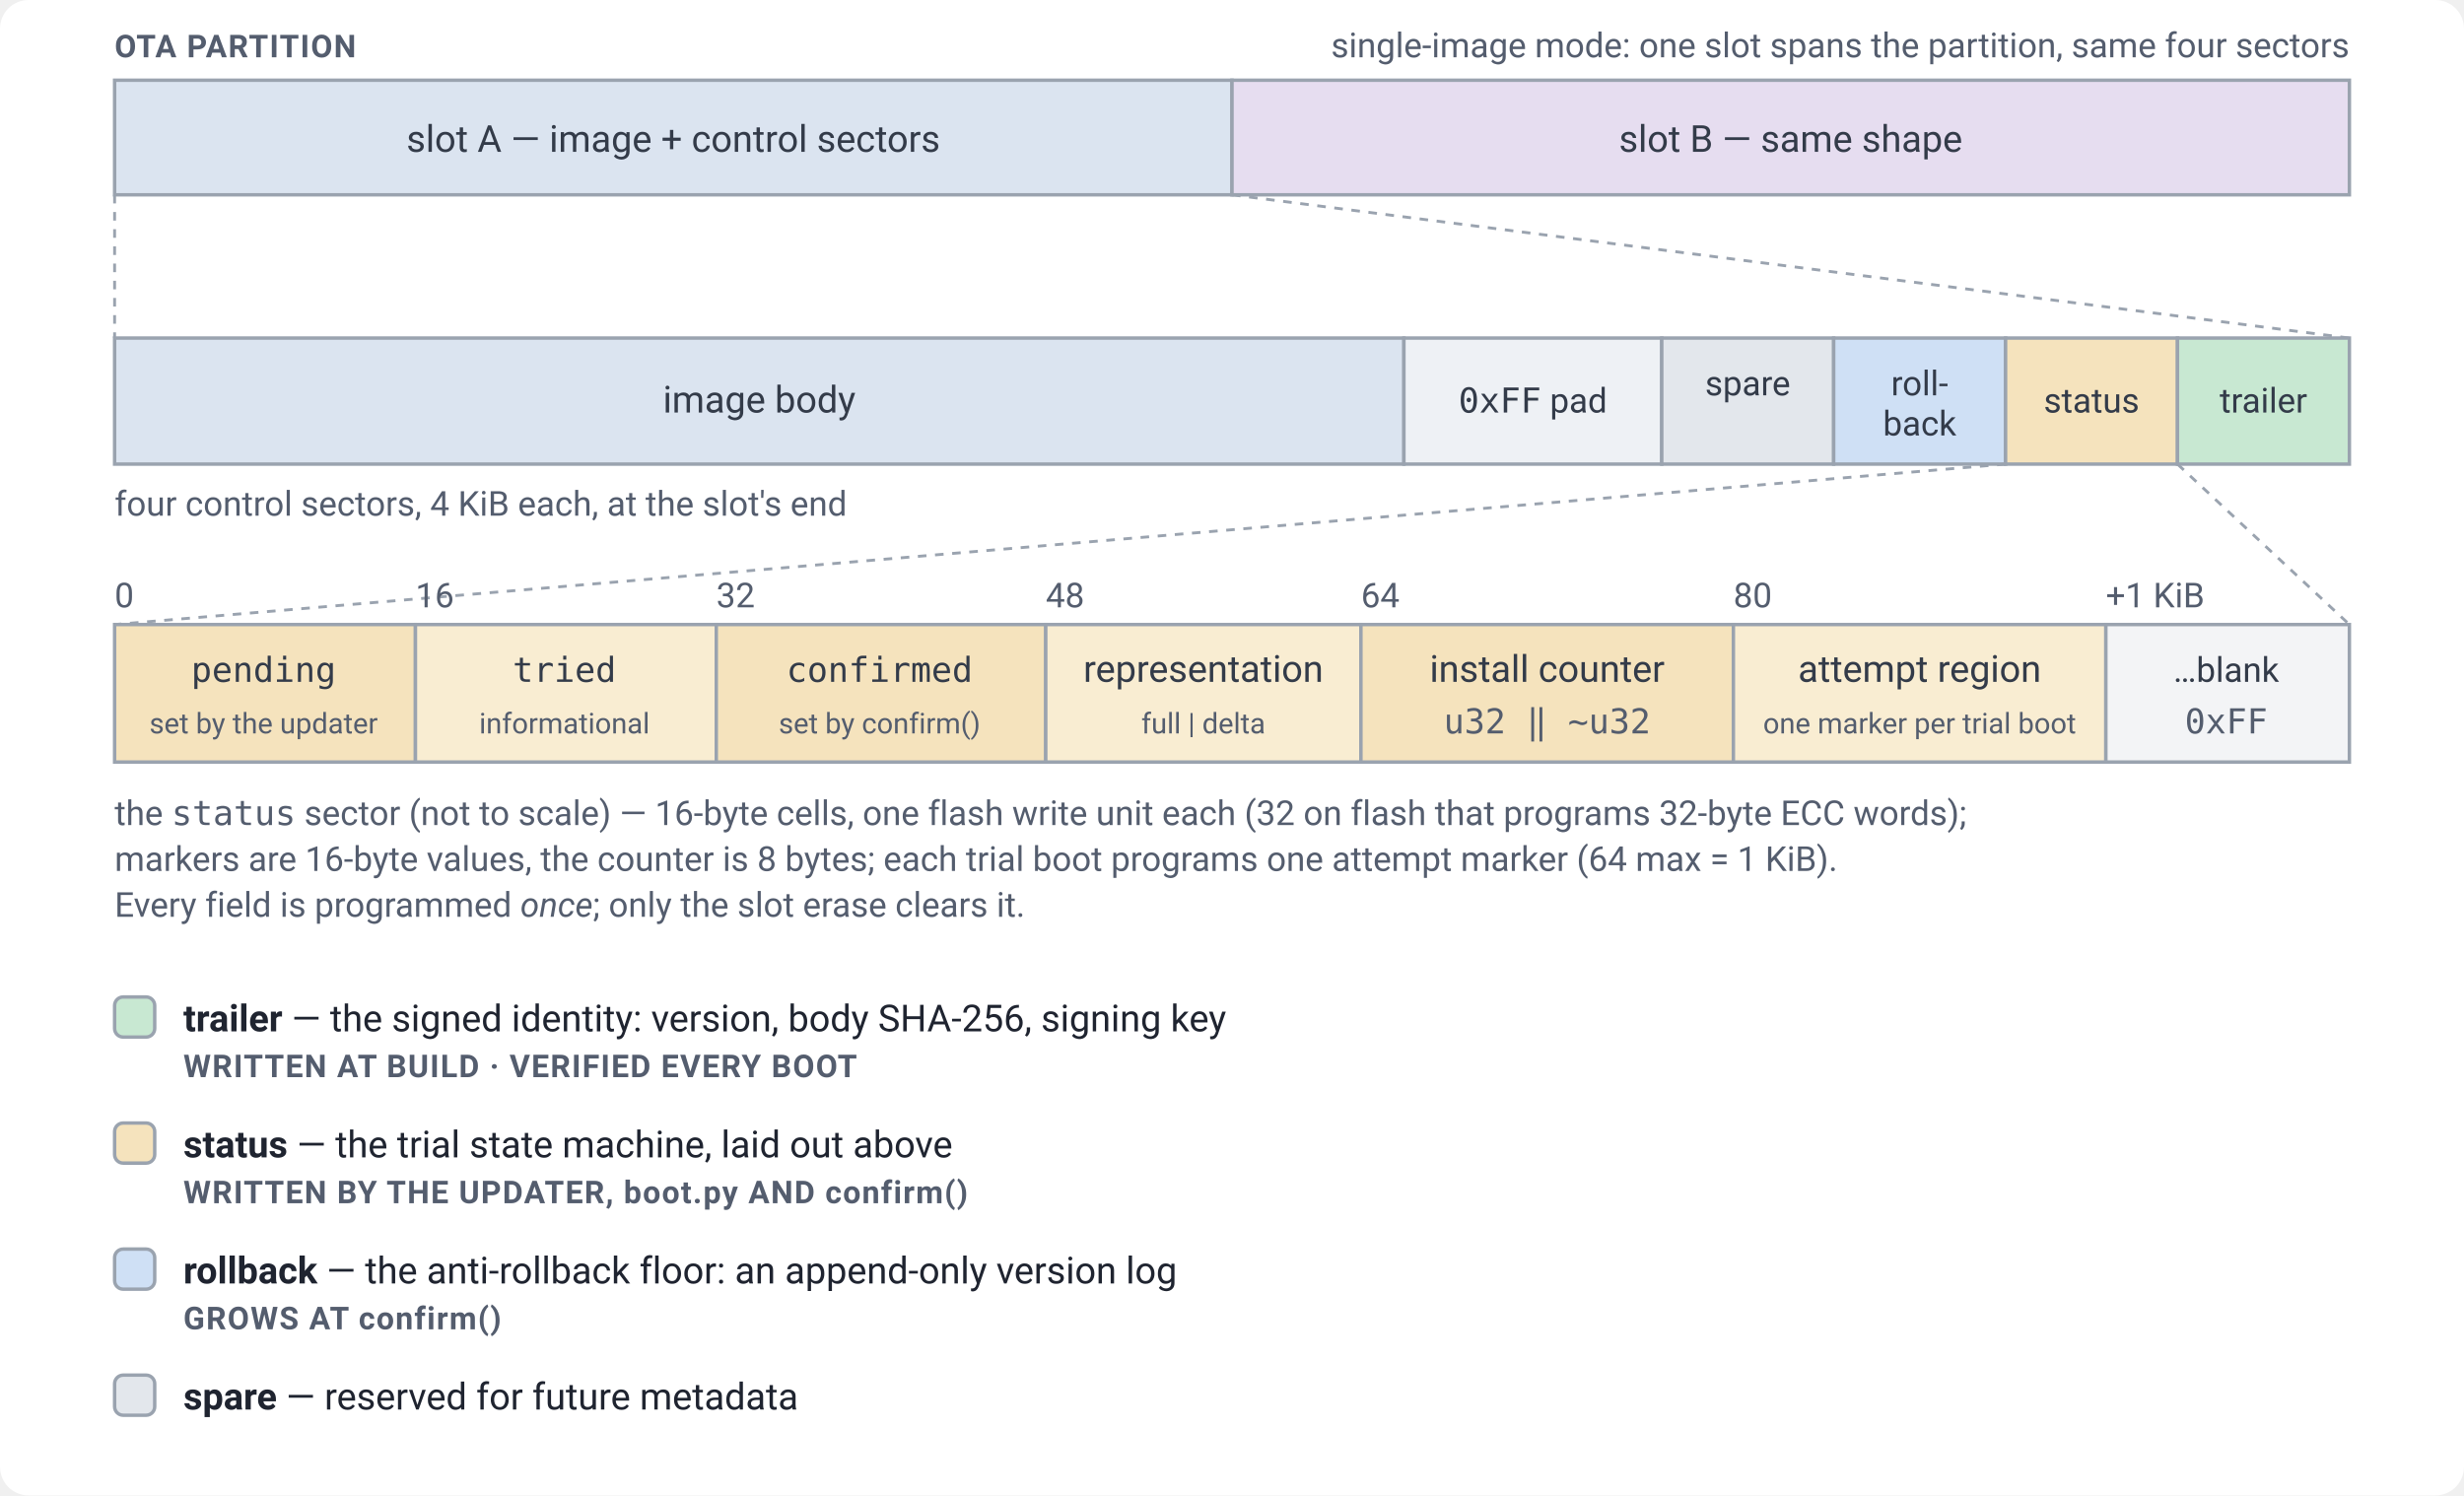
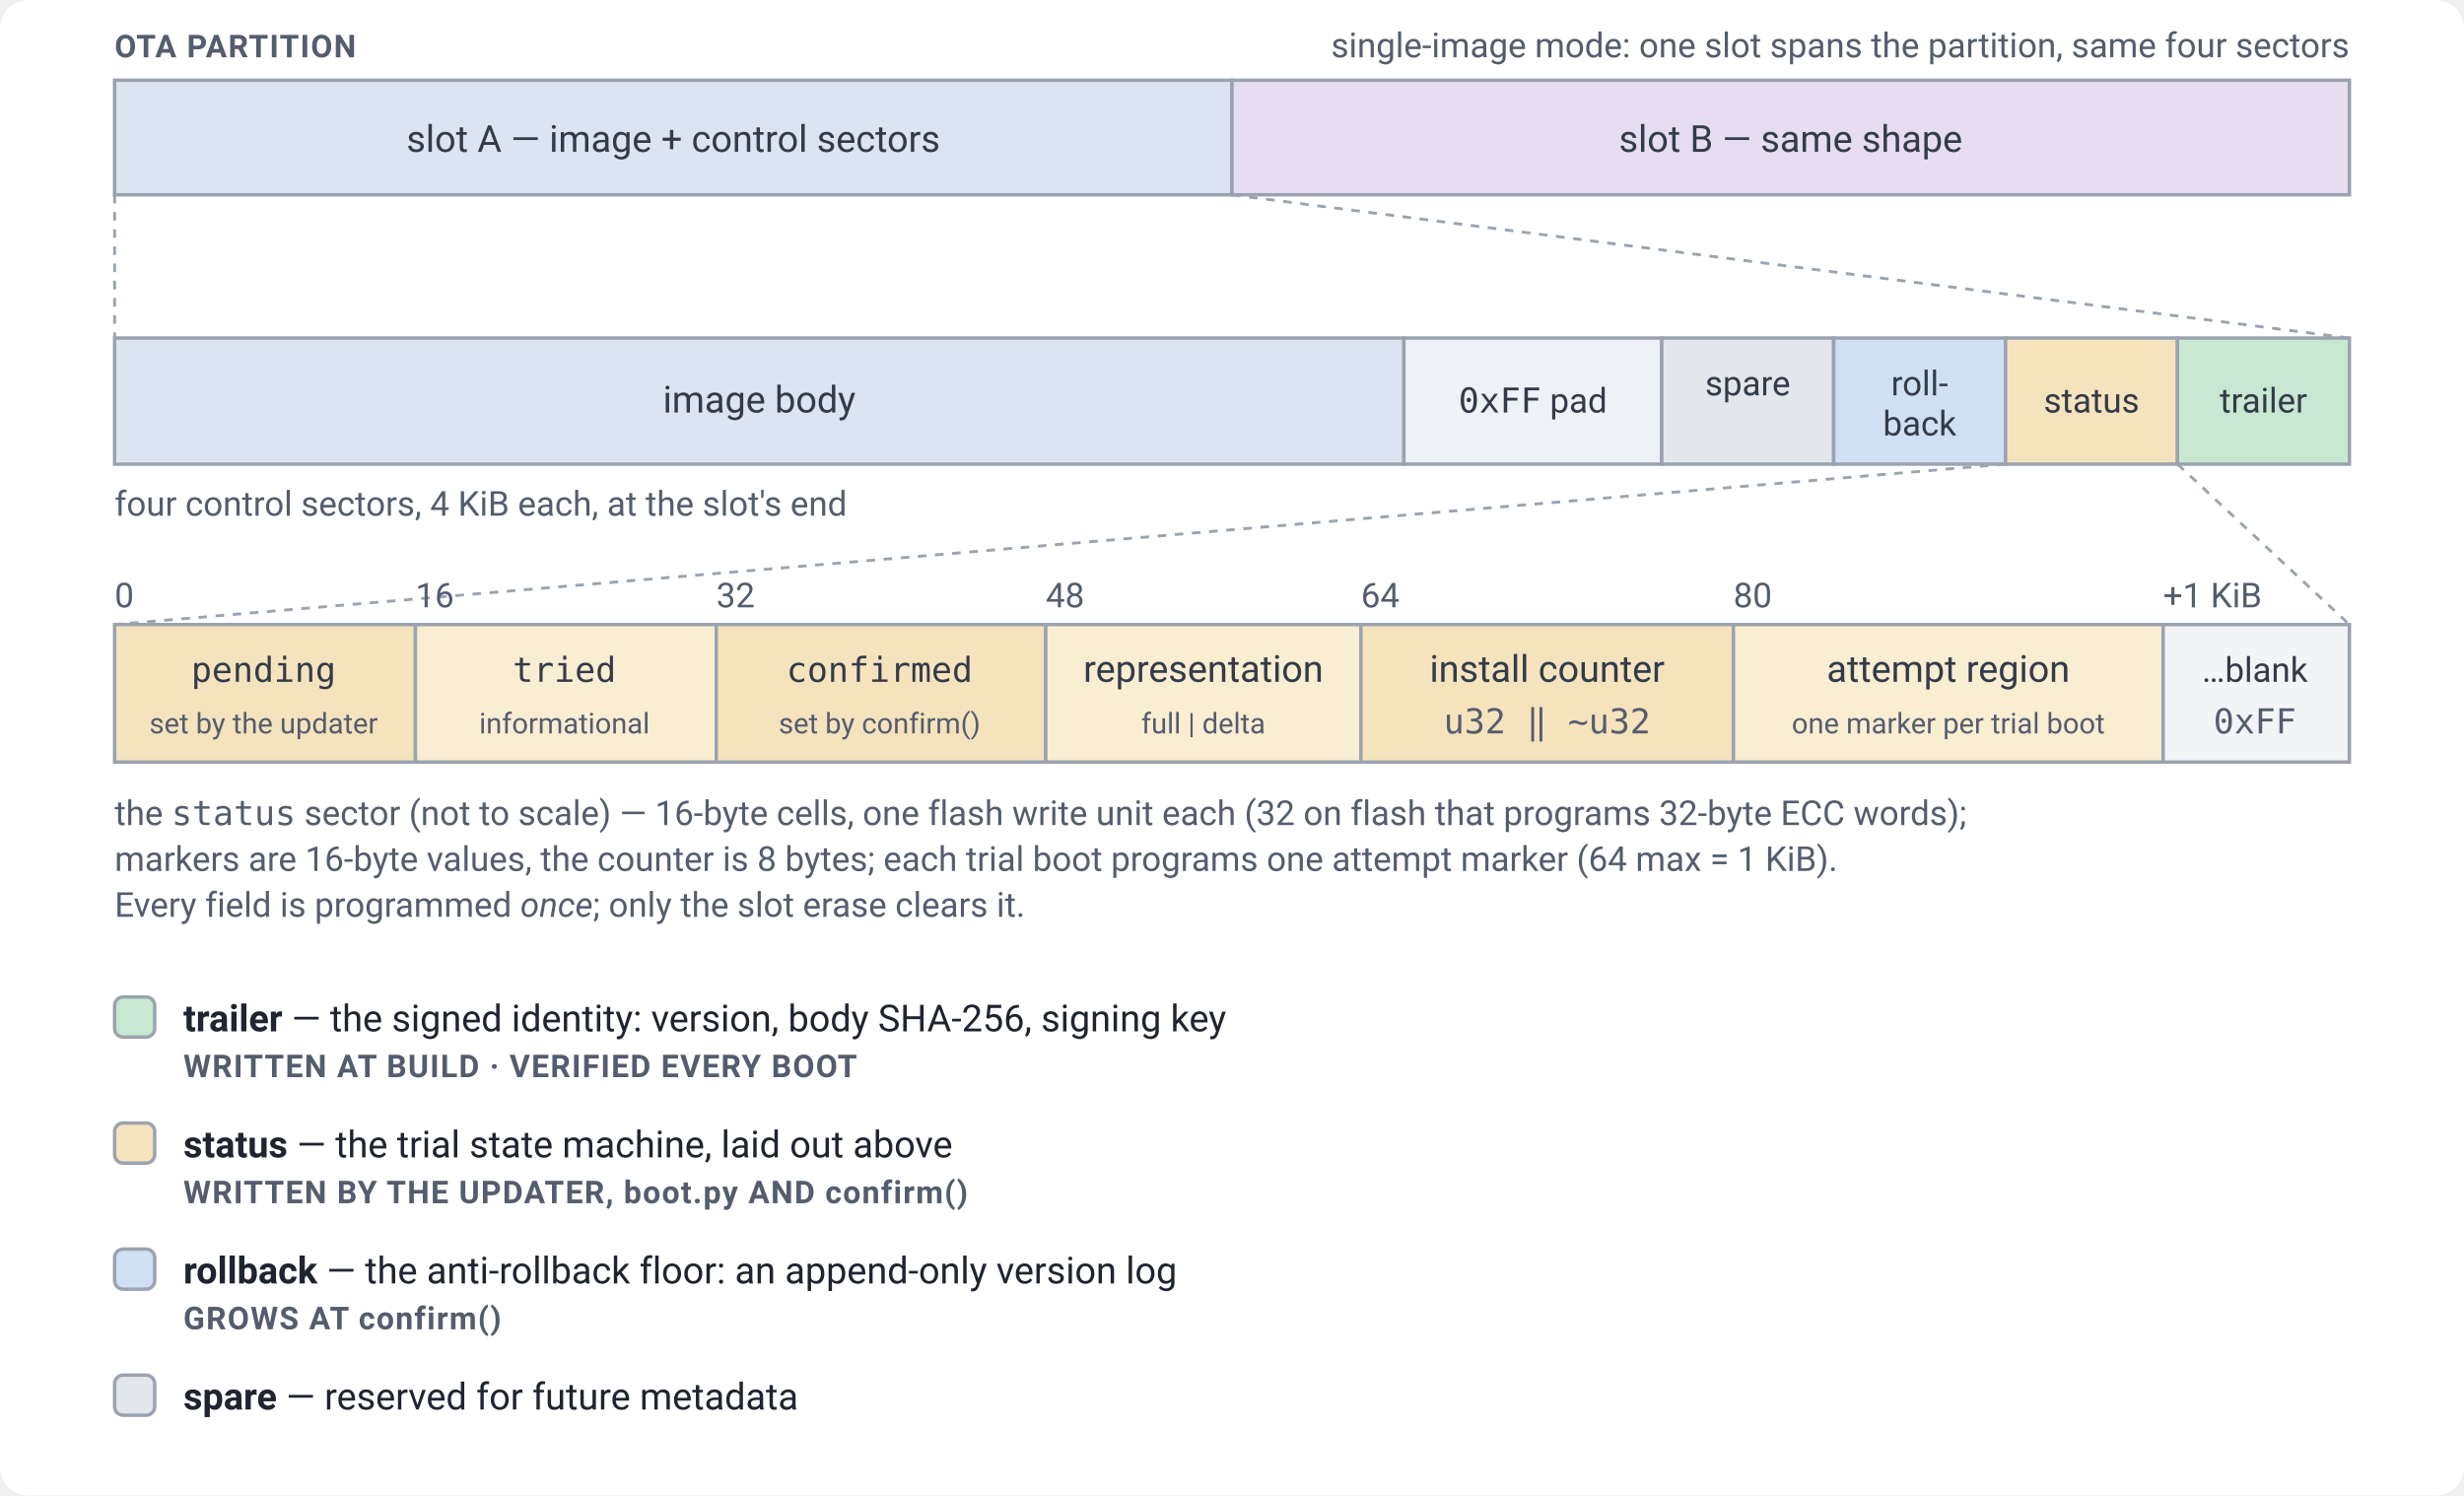
<svg xmlns="http://www.w3.org/2000/svg" viewBox="0 0 860 522" font-family="-apple-system, 'Segoe UI', Roboto, Helvetica, Arial, sans-serif" font-size="13">
  <style>
    .bg    { fill: #ffffff; }
    .t     { fill: #1f2430; }
    .bar   { fill: #333b49; }
    .barw  { fill: #545d6e; font-size: 10px; }
    .sub   { fill: #545d6e; font-size: 12px; }
    .who   { fill: #545d6e; font-size: 11px; font-weight: 600; letter-spacing: .04em; }
    .code  { font-family: ui-monospace, SFMono-Regular, Menlo, Consolas, monospace; font-size: 12px; }
    .seg   { stroke: #9aa3af; stroke-width: 1.2; }
    .zoom  { stroke: #9aa3af; stroke-width: 1; stroke-dasharray: 3 3; fill: none; }
    @media (prefers-color-scheme: dark) {
      .bg   { fill: #14181f; }
      .t    { fill: #e6e9f0; }
      .sub  { fill: #9aa5ba; }
      .who  { fill: #c3cede; }
      .seg  { stroke: #59637a; }
      .zoom { stroke: #59637a; }
    }
  </style>
  <rect class="bg" x="0" y="0" width="100%" height="100%" rx="10" />
  <text class="who" x="40" y="20">OTA PARTITION</text>
  <text class="sub" x="820" y="20" text-anchor="end">single-image mode: one slot spans the partition, same four sectors</text>
  <rect class="seg" x="40" y="28" width="390" height="40" fill="#dbe4f0" />
  <rect class="seg" x="430" y="28" width="390" height="40" fill="#e6ddf0" />
  <text class="bar" x="235" y="53" text-anchor="middle">slot A — image + control sectors</text>
  <text class="bar" x="625" y="53" text-anchor="middle">slot B — same shape</text>
  <path class="zoom" d="M40 68 L40 118" />
  <path class="zoom" d="M430 68 L820 118" />
  <rect class="seg" x="40" y="118" width="450" height="44" fill="#dbe4f0" />
  <rect class="seg" x="490" y="118" width="90" height="44" fill="#eef1f5" />
  <rect class="seg" x="580" y="118" width="60" height="44" fill="#e3e7ec" />
  <rect class="seg" x="640" y="118" width="60" height="44" fill="#cfe0f5" />
  <rect class="seg" x="700" y="118" width="60" height="44" fill="#f5e3bd" />
  <rect class="seg" x="760" y="118" width="60" height="44" fill="#c8e8d2" />
  <text class="bar" x="265" y="144" text-anchor="middle">image body</text>
  <text class="bar" x="535" y="144" text-anchor="middle" font-size="12">
    <tspan class="code">0xFF</tspan> pad</text>
  <text class="bar" x="610" y="138" text-anchor="middle" font-size="12">spare</text>
  <text class="bar" x="670" y="138" text-anchor="middle" font-size="12">roll-</text>
  <text class="bar" x="670" y="152" text-anchor="middle" font-size="12">back</text>
  <text class="bar" x="730" y="144" text-anchor="middle" font-size="12">status</text>
  <text class="bar" x="790" y="144" text-anchor="middle" font-size="12">trailer</text>
  <text class="sub" x="40" y="180">four control sectors, 4 KiB each, at the slot's end</text>
  <path class="zoom" d="M700 162 L40 218" />
  <path class="zoom" d="M760 162 L820 218" />
  <text class="sub" x="40" y="212" font-size="10">0</text>
  <text class="sub" x="145" y="212" font-size="10">16</text>
  <text class="sub" x="250" y="212" font-size="10">32</text>
  <text class="sub" x="365" y="212" font-size="10">48</text>
  <text class="sub" x="475" y="212" font-size="10">64</text>
  <text class="sub" x="605" y="212" font-size="10">80</text>
-   <text class="sub" x="735" y="212" font-size="10">+1 KiB</text>
+   <text class="sub" x="755" y="212" font-size="10">+1 KiB</text>
  <rect class="seg" x="40" y="218" width="105" height="48" fill="#f5e3bd" />
  <rect class="seg" x="145" y="218" width="105" height="48" fill="#f9edd2" />
  <rect class="seg" x="250" y="218" width="115" height="48" fill="#f5e3bd" />
  <rect class="seg" x="365" y="218" width="110" height="48" fill="#f9edd2" />
  <rect class="seg" x="475" y="218" width="130" height="48" fill="#f5e3bd" />
-   <rect class="seg" x="605" y="218" width="130" height="48" fill="#f9edd2" />
-   <rect class="seg" x="735" y="218" width="85" height="48" fill="#f3f4f6" />
+   <rect class="seg" x="605" y="218" width="150" height="48" fill="#f9edd2" />
+   <rect class="seg" x="755" y="218" width="65" height="48" fill="#f3f4f6" />
  <text class="bar" x="92" y="238" text-anchor="middle">
    <tspan class="code">pending</tspan>
  </text>
  <text class="barw" x="92" y="256" text-anchor="middle">set by the updater</text>
  <text class="bar" x="197" y="238" text-anchor="middle">
    <tspan class="code">tried</tspan>
  </text>
  <text class="barw" x="197" y="256" text-anchor="middle">informational</text>
  <text class="bar" x="307" y="238" text-anchor="middle">
    <tspan class="code">confirmed</tspan>
  </text>
  <text class="barw" x="307" y="256" text-anchor="middle">set by confirm()</text>
  <text class="bar" x="420" y="238" text-anchor="middle">representation</text>
  <text class="barw" x="420" y="256" text-anchor="middle">full | delta</text>
  <text class="bar" x="540" y="238" text-anchor="middle">install counter</text>
  <text class="barw" x="540" y="256" text-anchor="middle">
    <tspan class="code" font-size="10">u32 ‖ ~u32</tspan>
  </text>
-   <text class="bar" x="670" y="238" text-anchor="middle">attempt region</text>
-   <text class="barw" x="670" y="256" text-anchor="middle">one marker per trial boot</text>
-   <text class="bar" x="777" y="238" text-anchor="middle" font-size="12">…blank</text>
-   <text class="barw" x="777" y="256" text-anchor="middle">
+   <text class="bar" x="680" y="238" text-anchor="middle">attempt region</text>
+   <text class="barw" x="680" y="256" text-anchor="middle">one marker per trial boot</text>
+   <text class="bar" x="787" y="238" text-anchor="middle" font-size="12">…blank</text>
+   <text class="barw" x="787" y="256" text-anchor="middle">
    <tspan class="code" font-size="10">0xFF</tspan>
  </text>
  <text class="sub" x="40" y="288">the <tspan class="code">status</tspan> sector (not to scale) — 16-byte cells, one flash write unit each (32 on flash that programs 32-byte ECC words);</text>
  <text class="sub" x="40" y="304">markers are 16-byte values, the counter is 8 bytes; each trial boot programs one attempt marker (64 max = 1 KiB).</text>
  <text class="sub" x="40" y="320">Every field is programmed <tspan font-style="italic">once</tspan>; only the slot erase clears it.</text>
  <rect class="seg" x="40" y="348" width="14" height="14" rx="3" fill="#c8e8d2" />
  <text class="t" x="64" y="360">
    <tspan font-weight="600">trailer</tspan> — the signed identity: version, body SHA-256, signing key</text>
  <text class="who" x="64" y="376">WRITTEN AT BUILD · VERIFIED EVERY BOOT</text>
  <rect class="seg" x="40" y="392" width="14" height="14" rx="3" fill="#f5e3bd" />
  <text class="t" x="64" y="404">
    <tspan font-weight="600">status</tspan> — the trial state machine, laid out above</text>
  <text class="who" x="64" y="420">WRITTEN BY THE UPDATER, boot.py AND confirm()</text>
  <rect class="seg" x="40" y="436" width="14" height="14" rx="3" fill="#cfe0f5" />
  <text class="t" x="64" y="448">
    <tspan font-weight="600">rollback</tspan> — the anti-rollback floor: an append-only version log</text>
  <text class="who" x="64" y="464">GROWS AT confirm()</text>
  <rect class="seg" x="40" y="480" width="14" height="14" rx="3" fill="#e3e7ec" />
  <text class="t" x="64" y="492">
    <tspan font-weight="600">spare</tspan> — reserved for future metadata</text>
</svg>
